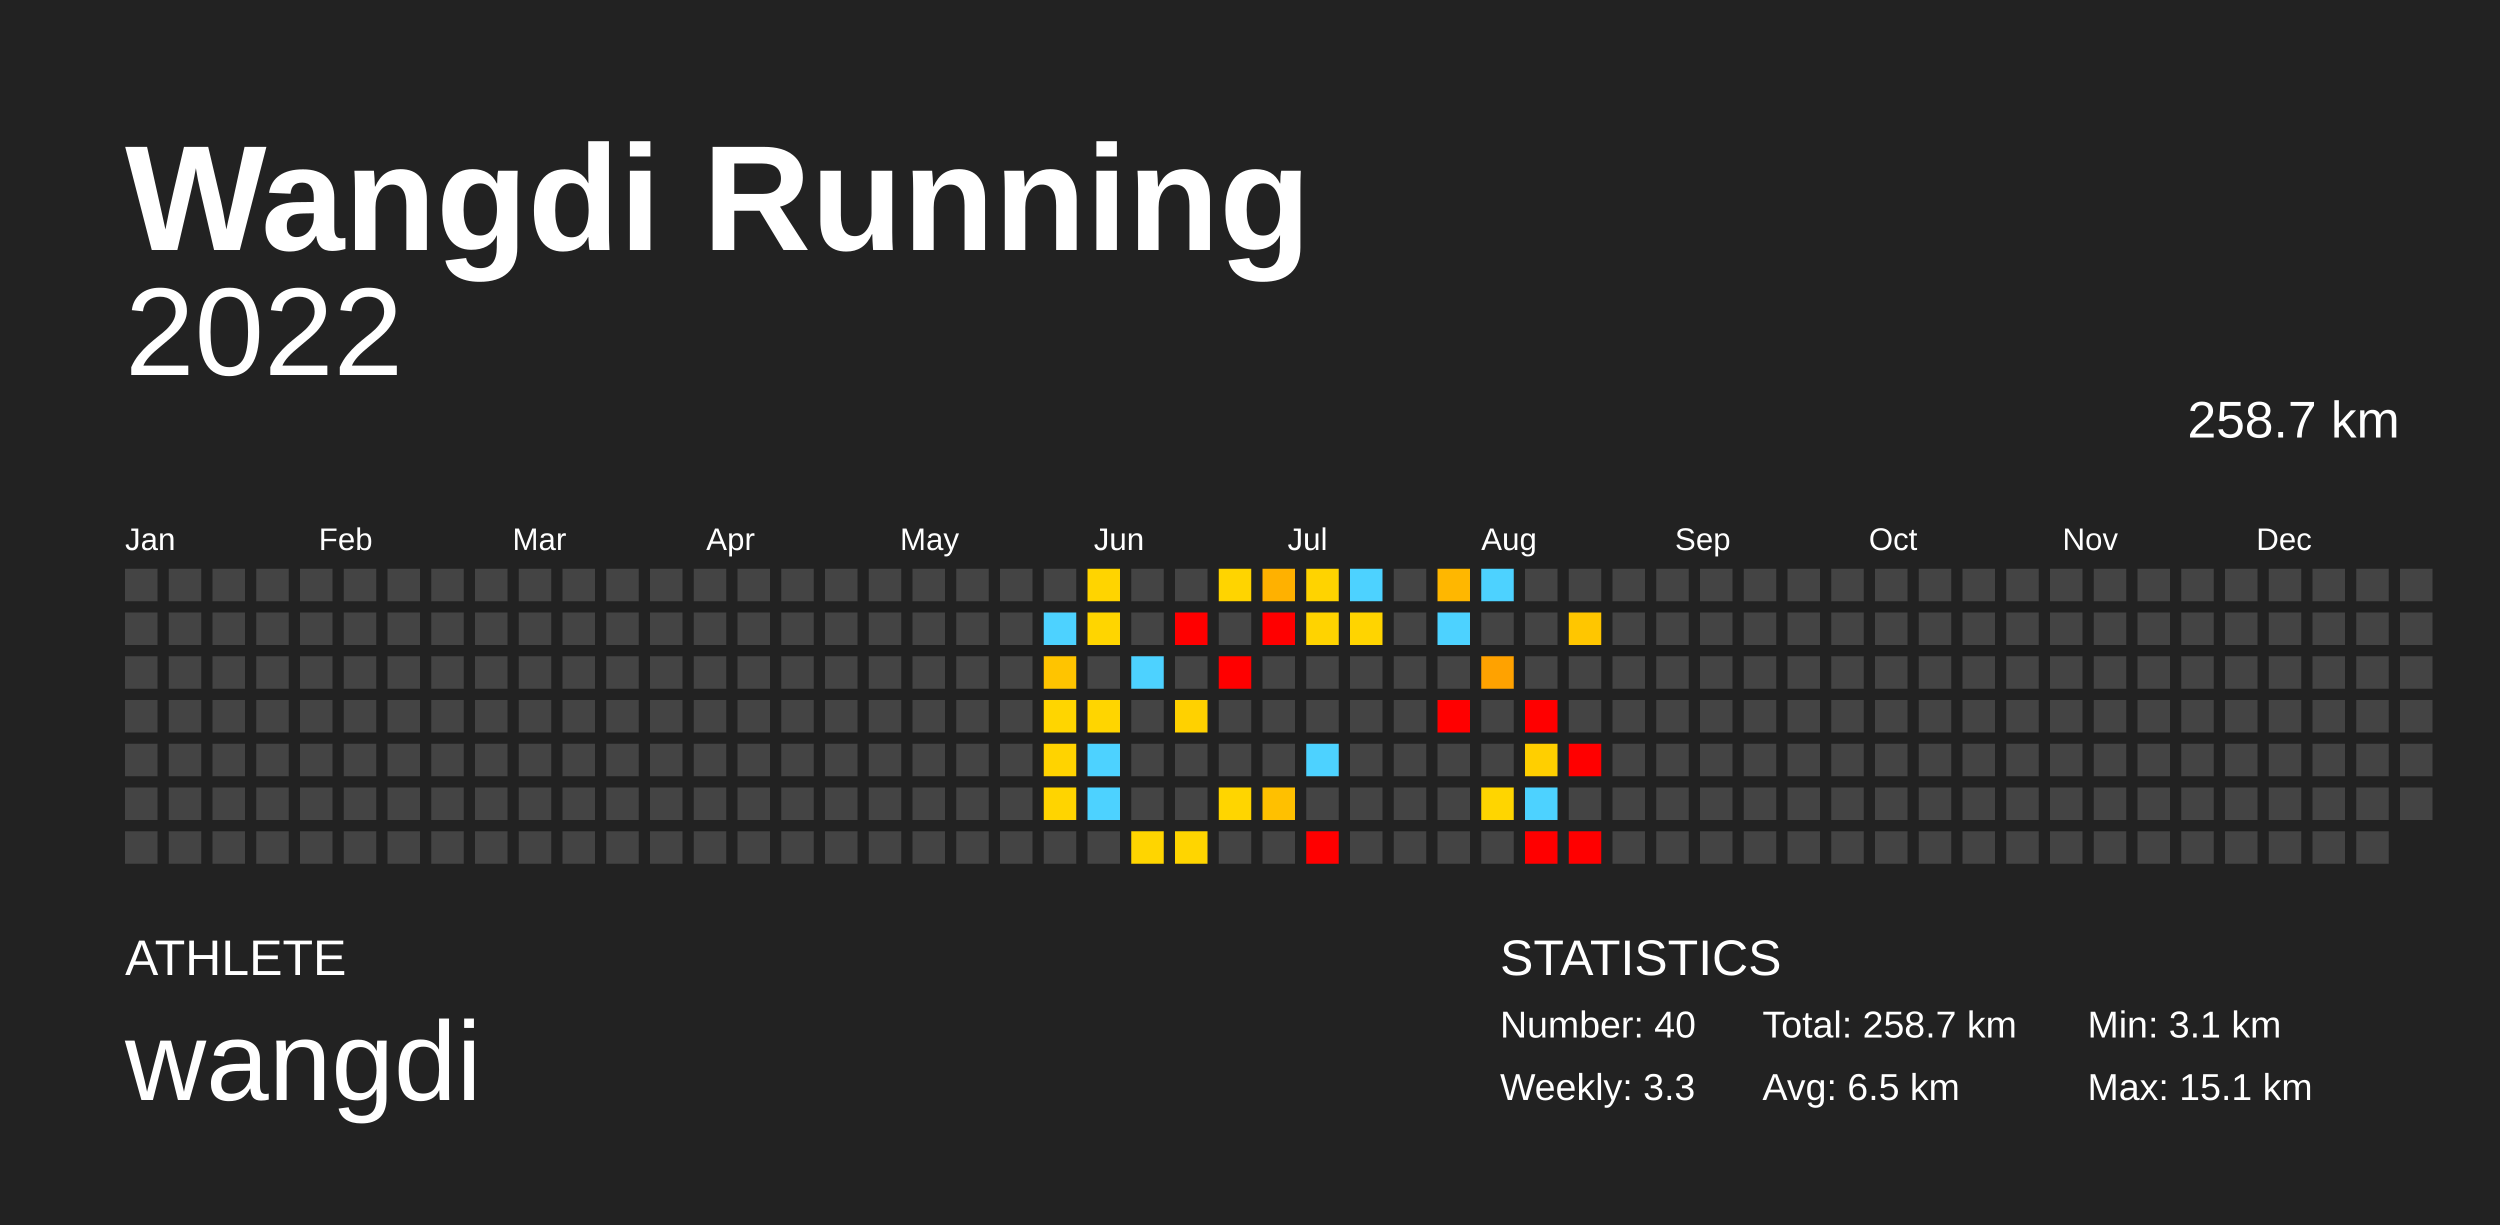
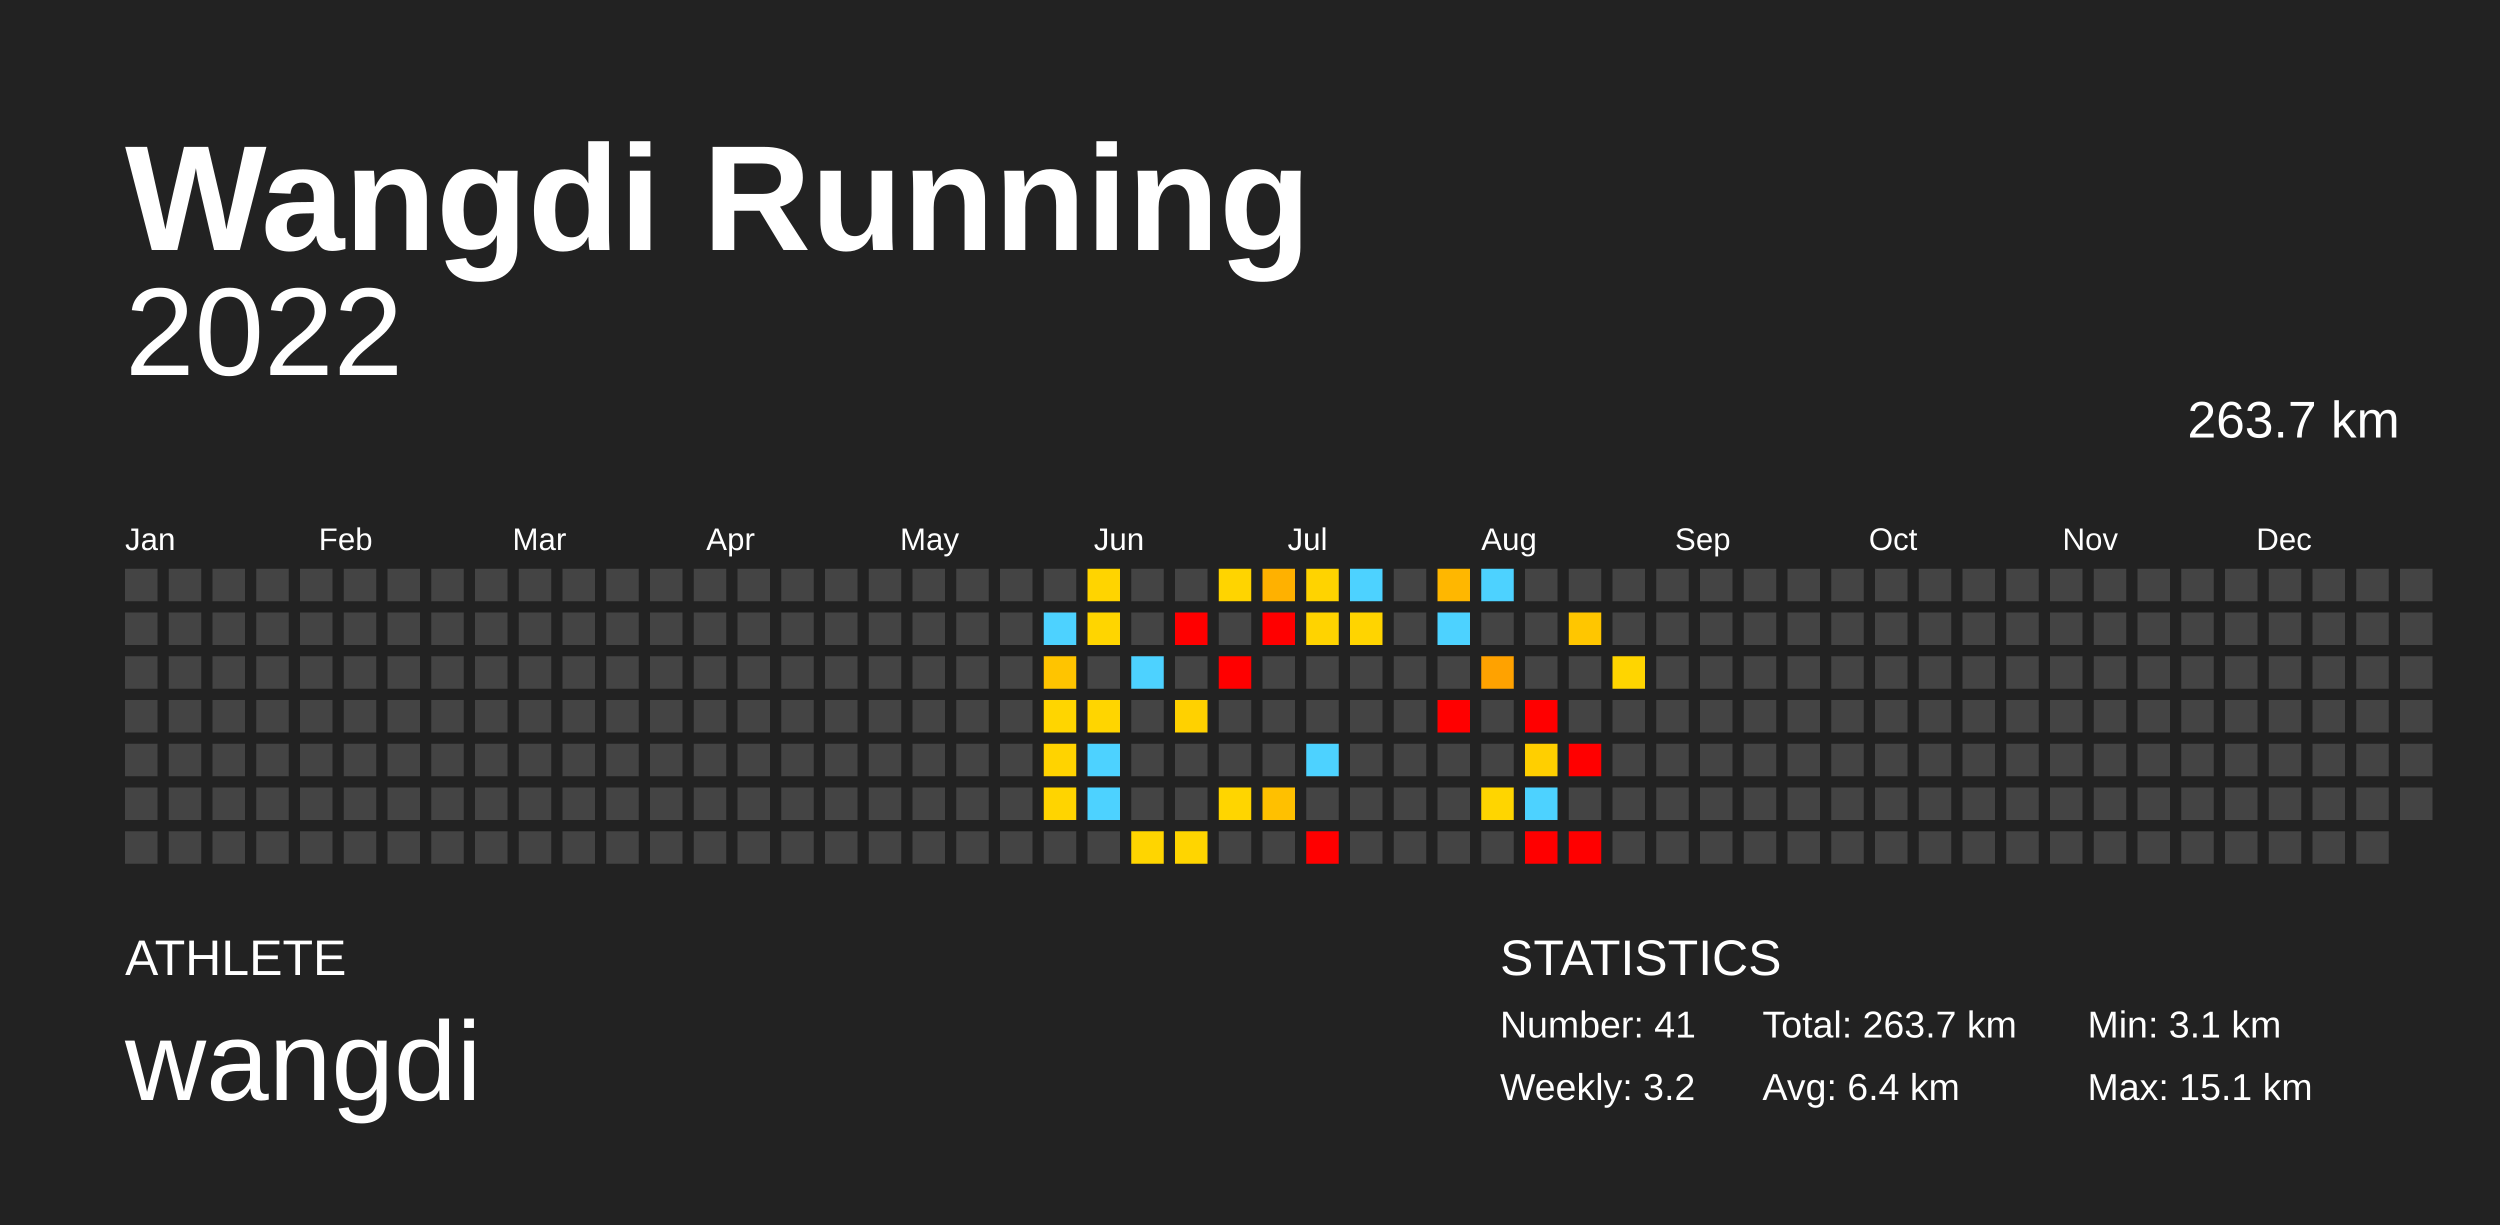
<svg xmlns="http://www.w3.org/2000/svg" baseProfile="full" height="98mm" version="1.1" viewBox="0,0,200,98" width="200mm">
  <defs />
  <rect fill="#222222" height="98" width="200" x="0" y="0" />
  <text fill="#FFFFFF" style="font-size:12px; font-family:Arial; font-weight:bold;" x="10" y="20">Wangdi Running</text>
  <text fill="#FFFFFF" style="font-size:4px; font-family:Arial" x="10" y="78">ATHLETE</text>
  <text fill="#FFFFFF" style="font-size:9px; font-family:Arial" x="10" y="88">wangdi</text>
  <text fill="#FFFFFF" style="font-size:4px; font-family:Arial" x="120" y="78">STATISTICS</text>
-   <text fill="#FFFFFF" style="font-size:3px; font-family:Arial" x="120" y="83">Number: 40</text>
-   <text fill="#FFFFFF" style="font-size:3px; font-family:Arial" x="120" y="88">Weekly: 3.3</text>
-   <text fill="#FFFFFF" style="font-size:3px; font-family:Arial" x="141" y="83">Total: 258.7 km</text>
-   <text fill="#FFFFFF" style="font-size:3px; font-family:Arial" x="141" y="88">Avg: 6.5 km</text>
+   <text fill="#FFFFFF" style="font-size:3px; font-family:Arial" x="120" y="83">Number: 41</text>
+   <text fill="#FFFFFF" style="font-size:3px; font-family:Arial" x="120" y="88">Weekly: 3.2</text>
+   <text fill="#FFFFFF" style="font-size:3px; font-family:Arial" x="141" y="83">Total: 263.7 km</text>
+   <text fill="#FFFFFF" style="font-size:3px; font-family:Arial" x="141" y="88">Avg: 6.4 km</text>
  <text fill="#FFFFFF" style="font-size:3px; font-family:Arial" x="167" y="83">Min: 3.1 km</text>
  <text fill="#FFFFFF" style="font-size:3px; font-family:Arial" x="167" y="88">Max: 15.1 km</text>
  <text alignment-baseline="hanging" fill="#FFFFFF" style="font-size:10.0px; font-family:Arial;" x="10" y="30">2022</text>
-   <text alignment-baseline="hanging" fill="#FFFFFF" style="font-size:4.125px; font-family:Arial;" x="175" y="35">258.7 km</text>
+   <text alignment-baseline="hanging" fill="#FFFFFF" style="font-size:4.125px; font-family:Arial;" x="175" y="35">263.7 km</text>
  <text fill="#FFFFFF" style="font-size:2.5px; font-family:Arial" x="10.0" y="44">Jan</text>
  <text fill="#FFFFFF" style="font-size:2.5px; font-family:Arial" x="25.5" y="44">Feb</text>
  <text fill="#FFFFFF" style="font-size:2.5px; font-family:Arial" x="41.0" y="44">Mar</text>
  <text fill="#FFFFFF" style="font-size:2.5px; font-family:Arial" x="56.5" y="44">Apr</text>
  <text fill="#FFFFFF" style="font-size:2.5px; font-family:Arial" x="72.0" y="44">May</text>
  <text fill="#FFFFFF" style="font-size:2.5px; font-family:Arial" x="87.5" y="44">Jun</text>
  <text fill="#FFFFFF" style="font-size:2.5px; font-family:Arial" x="103.0" y="44">Jul</text>
  <text fill="#FFFFFF" style="font-size:2.5px; font-family:Arial" x="118.5" y="44">Aug</text>
  <text fill="#FFFFFF" style="font-size:2.5px; font-family:Arial" x="134.0" y="44">Sep</text>
  <text fill="#FFFFFF" style="font-size:2.5px; font-family:Arial" x="149.5" y="44">Oct</text>
  <text fill="#FFFFFF" style="font-size:2.5px; font-family:Arial" x="165.0" y="44">Nov</text>
  <text fill="#FFFFFF" style="font-size:2.5px; font-family:Arial" x="180.5" y="44">Dec</text>
  <rect fill="#444444" height="2.6" width="2.6" x="10.0" y="45.5" />
  <rect fill="#444444" height="2.6" width="2.6" x="10.0" y="49.0" />
  <rect fill="#444444" height="2.6" width="2.6" x="10.0" y="52.5" />
  <rect fill="#444444" height="2.6" width="2.6" x="10.0" y="56.0" />
  <rect fill="#444444" height="2.6" width="2.6" x="10.0" y="59.5" />
  <rect fill="#444444" height="2.6" width="2.6" x="10.0" y="63.0" />
  <rect fill="#444444" height="2.6" width="2.6" x="10.0" y="66.5" />
  <rect fill="#444444" height="2.6" width="2.6" x="13.5" y="45.5" />
  <rect fill="#444444" height="2.6" width="2.6" x="13.5" y="49.0" />
  <rect fill="#444444" height="2.6" width="2.6" x="13.5" y="52.5" />
  <rect fill="#444444" height="2.6" width="2.6" x="13.5" y="56.0" />
  <rect fill="#444444" height="2.6" width="2.6" x="13.5" y="59.5" />
  <rect fill="#444444" height="2.6" width="2.6" x="13.5" y="63.0" />
  <rect fill="#444444" height="2.6" width="2.6" x="13.5" y="66.5" />
  <rect fill="#444444" height="2.6" width="2.6" x="17.0" y="45.5" />
  <rect fill="#444444" height="2.6" width="2.6" x="17.0" y="49.0" />
  <rect fill="#444444" height="2.6" width="2.6" x="17.0" y="52.5" />
  <rect fill="#444444" height="2.6" width="2.6" x="17.0" y="56.0" />
  <rect fill="#444444" height="2.6" width="2.6" x="17.0" y="59.5" />
  <rect fill="#444444" height="2.6" width="2.6" x="17.0" y="63.0" />
  <rect fill="#444444" height="2.6" width="2.6" x="17.0" y="66.5" />
  <rect fill="#444444" height="2.6" width="2.6" x="20.5" y="45.5" />
  <rect fill="#444444" height="2.6" width="2.6" x="20.5" y="49.0" />
  <rect fill="#444444" height="2.6" width="2.6" x="20.5" y="52.5" />
  <rect fill="#444444" height="2.6" width="2.6" x="20.5" y="56.0" />
  <rect fill="#444444" height="2.6" width="2.6" x="20.5" y="59.5" />
  <rect fill="#444444" height="2.6" width="2.6" x="20.5" y="63.0" />
  <rect fill="#444444" height="2.6" width="2.6" x="20.5" y="66.5" />
  <rect fill="#444444" height="2.6" width="2.6" x="24.0" y="45.5" />
  <rect fill="#444444" height="2.6" width="2.6" x="24.0" y="49.0" />
  <rect fill="#444444" height="2.6" width="2.6" x="24.0" y="52.5" />
  <rect fill="#444444" height="2.6" width="2.6" x="24.0" y="56.0" />
  <rect fill="#444444" height="2.6" width="2.6" x="24.0" y="59.5" />
  <rect fill="#444444" height="2.6" width="2.6" x="24.0" y="63.0" />
  <rect fill="#444444" height="2.6" width="2.6" x="24.0" y="66.5" />
  <rect fill="#444444" height="2.6" width="2.6" x="27.5" y="45.5" />
  <rect fill="#444444" height="2.6" width="2.6" x="27.5" y="49.0" />
  <rect fill="#444444" height="2.6" width="2.6" x="27.5" y="52.5" />
  <rect fill="#444444" height="2.6" width="2.6" x="27.5" y="56.0" />
  <rect fill="#444444" height="2.6" width="2.6" x="27.5" y="59.5" />
  <rect fill="#444444" height="2.6" width="2.6" x="27.5" y="63.0" />
  <rect fill="#444444" height="2.6" width="2.6" x="27.5" y="66.5" />
  <rect fill="#444444" height="2.6" width="2.6" x="31.0" y="45.5" />
  <rect fill="#444444" height="2.6" width="2.6" x="31.0" y="49.0" />
  <rect fill="#444444" height="2.6" width="2.6" x="31.0" y="52.5" />
  <rect fill="#444444" height="2.6" width="2.6" x="31.0" y="56.0" />
  <rect fill="#444444" height="2.6" width="2.6" x="31.0" y="59.5" />
  <rect fill="#444444" height="2.6" width="2.6" x="31.0" y="63.0" />
  <rect fill="#444444" height="2.6" width="2.6" x="31.0" y="66.5" />
  <rect fill="#444444" height="2.6" width="2.6" x="34.5" y="45.5" />
  <rect fill="#444444" height="2.6" width="2.6" x="34.5" y="49.0" />
  <rect fill="#444444" height="2.6" width="2.6" x="34.5" y="52.5" />
  <rect fill="#444444" height="2.6" width="2.6" x="34.5" y="56.0" />
  <rect fill="#444444" height="2.6" width="2.6" x="34.5" y="59.5" />
  <rect fill="#444444" height="2.6" width="2.6" x="34.5" y="63.0" />
  <rect fill="#444444" height="2.6" width="2.6" x="34.5" y="66.5" />
  <rect fill="#444444" height="2.6" width="2.6" x="38.0" y="45.5" />
  <rect fill="#444444" height="2.6" width="2.6" x="38.0" y="49.0" />
  <rect fill="#444444" height="2.6" width="2.6" x="38.0" y="52.5" />
  <rect fill="#444444" height="2.6" width="2.6" x="38.0" y="56.0" />
  <rect fill="#444444" height="2.6" width="2.6" x="38.0" y="59.5" />
  <rect fill="#444444" height="2.6" width="2.6" x="38.0" y="63.0" />
  <rect fill="#444444" height="2.6" width="2.6" x="38.0" y="66.5" />
  <rect fill="#444444" height="2.6" width="2.6" x="41.5" y="45.5" />
  <rect fill="#444444" height="2.6" width="2.6" x="41.5" y="49.0" />
  <rect fill="#444444" height="2.6" width="2.6" x="41.5" y="52.5" />
  <rect fill="#444444" height="2.6" width="2.6" x="41.5" y="56.0" />
  <rect fill="#444444" height="2.6" width="2.6" x="41.5" y="59.5" />
  <rect fill="#444444" height="2.6" width="2.6" x="41.5" y="63.0" />
  <rect fill="#444444" height="2.6" width="2.6" x="41.5" y="66.5" />
  <rect fill="#444444" height="2.6" width="2.6" x="45.0" y="45.5" />
  <rect fill="#444444" height="2.6" width="2.6" x="45.0" y="49.0" />
  <rect fill="#444444" height="2.6" width="2.6" x="45.0" y="52.5" />
  <rect fill="#444444" height="2.6" width="2.6" x="45.0" y="56.0" />
  <rect fill="#444444" height="2.6" width="2.6" x="45.0" y="59.5" />
  <rect fill="#444444" height="2.6" width="2.6" x="45.0" y="63.0" />
  <rect fill="#444444" height="2.6" width="2.6" x="45.0" y="66.5" />
  <rect fill="#444444" height="2.6" width="2.6" x="48.5" y="45.5" />
  <rect fill="#444444" height="2.6" width="2.6" x="48.5" y="49.0" />
  <rect fill="#444444" height="2.6" width="2.6" x="48.5" y="52.5" />
  <rect fill="#444444" height="2.6" width="2.6" x="48.5" y="56.0" />
  <rect fill="#444444" height="2.6" width="2.6" x="48.5" y="59.5" />
  <rect fill="#444444" height="2.6" width="2.6" x="48.5" y="63.0" />
  <rect fill="#444444" height="2.6" width="2.6" x="48.5" y="66.5" />
  <rect fill="#444444" height="2.6" width="2.6" x="52.0" y="45.5" />
  <rect fill="#444444" height="2.6" width="2.6" x="52.0" y="49.0" />
  <rect fill="#444444" height="2.6" width="2.6" x="52.0" y="52.5" />
  <rect fill="#444444" height="2.6" width="2.6" x="52.0" y="56.0" />
  <rect fill="#444444" height="2.6" width="2.6" x="52.0" y="59.5" />
  <rect fill="#444444" height="2.6" width="2.6" x="52.0" y="63.0" />
  <rect fill="#444444" height="2.6" width="2.6" x="52.0" y="66.5" />
  <rect fill="#444444" height="2.6" width="2.6" x="55.5" y="45.5" />
  <rect fill="#444444" height="2.6" width="2.6" x="55.5" y="49.0" />
  <rect fill="#444444" height="2.6" width="2.6" x="55.5" y="52.5" />
  <rect fill="#444444" height="2.6" width="2.6" x="55.5" y="56.0" />
  <rect fill="#444444" height="2.6" width="2.6" x="55.5" y="59.5" />
  <rect fill="#444444" height="2.6" width="2.6" x="55.5" y="63.0" />
  <rect fill="#444444" height="2.6" width="2.6" x="55.5" y="66.5" />
  <rect fill="#444444" height="2.6" width="2.6" x="59.0" y="45.5" />
  <rect fill="#444444" height="2.6" width="2.6" x="59.0" y="49.0" />
  <rect fill="#444444" height="2.6" width="2.6" x="59.0" y="52.5" />
  <rect fill="#444444" height="2.6" width="2.6" x="59.0" y="56.0" />
  <rect fill="#444444" height="2.6" width="2.6" x="59.0" y="59.5" />
  <rect fill="#444444" height="2.6" width="2.6" x="59.0" y="63.0" />
  <rect fill="#444444" height="2.6" width="2.6" x="59.0" y="66.5" />
  <rect fill="#444444" height="2.6" width="2.6" x="62.5" y="45.5" />
  <rect fill="#444444" height="2.6" width="2.6" x="62.5" y="49.0" />
  <rect fill="#444444" height="2.6" width="2.6" x="62.5" y="52.5" />
  <rect fill="#444444" height="2.6" width="2.6" x="62.5" y="56.0" />
  <rect fill="#444444" height="2.6" width="2.6" x="62.5" y="59.5" />
  <rect fill="#444444" height="2.6" width="2.6" x="62.5" y="63.0" />
  <rect fill="#444444" height="2.6" width="2.6" x="62.5" y="66.5" />
  <rect fill="#444444" height="2.6" width="2.6" x="66.0" y="45.5" />
  <rect fill="#444444" height="2.6" width="2.6" x="66.0" y="49.0" />
  <rect fill="#444444" height="2.6" width="2.6" x="66.0" y="52.5" />
  <rect fill="#444444" height="2.6" width="2.6" x="66.0" y="56.0" />
  <rect fill="#444444" height="2.6" width="2.6" x="66.0" y="59.5" />
  <rect fill="#444444" height="2.6" width="2.6" x="66.0" y="63.0" />
  <rect fill="#444444" height="2.6" width="2.6" x="66.0" y="66.5" />
  <rect fill="#444444" height="2.6" width="2.6" x="69.5" y="45.5" />
  <rect fill="#444444" height="2.6" width="2.6" x="69.5" y="49.0" />
  <rect fill="#444444" height="2.6" width="2.6" x="69.5" y="52.5" />
  <rect fill="#444444" height="2.6" width="2.6" x="69.5" y="56.0" />
  <rect fill="#444444" height="2.6" width="2.6" x="69.5" y="59.5" />
  <rect fill="#444444" height="2.6" width="2.6" x="69.5" y="63.0" />
  <rect fill="#444444" height="2.6" width="2.6" x="69.5" y="66.5" />
  <rect fill="#444444" height="2.6" width="2.6" x="73.0" y="45.5" />
  <rect fill="#444444" height="2.6" width="2.6" x="73.0" y="49.0" />
  <rect fill="#444444" height="2.6" width="2.6" x="73.0" y="52.5" />
  <rect fill="#444444" height="2.6" width="2.6" x="73.0" y="56.0" />
  <rect fill="#444444" height="2.6" width="2.6" x="73.0" y="59.5" />
  <rect fill="#444444" height="2.6" width="2.6" x="73.0" y="63.0" />
  <rect fill="#444444" height="2.6" width="2.6" x="73.0" y="66.5" />
  <rect fill="#444444" height="2.6" width="2.6" x="76.5" y="45.5" />
  <rect fill="#444444" height="2.6" width="2.6" x="76.5" y="49.0" />
  <rect fill="#444444" height="2.6" width="2.6" x="76.5" y="52.5" />
  <rect fill="#444444" height="2.6" width="2.6" x="76.5" y="56.0" />
  <rect fill="#444444" height="2.6" width="2.6" x="76.5" y="59.5" />
  <rect fill="#444444" height="2.6" width="2.6" x="76.5" y="63.0" />
  <rect fill="#444444" height="2.6" width="2.6" x="76.5" y="66.5" />
  <rect fill="#444444" height="2.6" width="2.6" x="80.0" y="45.5" />
  <rect fill="#444444" height="2.6" width="2.6" x="80.0" y="49.0" />
  <rect fill="#444444" height="2.6" width="2.6" x="80.0" y="52.5" />
  <rect fill="#444444" height="2.6" width="2.6" x="80.0" y="56.0" />
  <rect fill="#444444" height="2.6" width="2.6" x="80.0" y="59.5" />
  <rect fill="#444444" height="2.6" width="2.6" x="80.0" y="63.0" />
  <rect fill="#444444" height="2.6" width="2.6" x="80.0" y="66.5" />
  <rect fill="#444444" height="2.6" width="2.6" x="83.5" y="45.5" />
  <rect fill="#4dd2ff" height="2.6" width="2.6" x="83.5" y="49.0" />
  <rect fill="#ffc400" height="2.6" width="2.6" x="83.5" y="52.5" />
  <rect fill="#ffd500" height="2.6" width="2.6" x="83.5" y="56.0" />
  <rect fill="#ffd300" height="2.6" width="2.6" x="83.5" y="59.5" />
  <rect fill="#ffd400" height="2.6" width="2.6" x="83.5" y="63.0" />
  <rect fill="#444444" height="2.6" width="2.6" x="83.5" y="66.5" />
  <rect fill="#ffd400" height="2.6" width="2.6" x="87.0" y="45.5" />
  <rect fill="#ffd500" height="2.6" width="2.6" x="87.0" y="49.0" />
  <rect fill="#444444" height="2.6" width="2.6" x="87.0" y="52.5" />
  <rect fill="#ffd500" height="2.6" width="2.6" x="87.0" y="56.0" />
  <rect fill="#4dd2ff" height="2.6" width="2.6" x="87.0" y="59.5" />
  <rect fill="#4dd2ff" height="2.6" width="2.6" x="87.0" y="63.0" />
  <rect fill="#444444" height="2.6" width="2.6" x="87.0" y="66.5" />
  <rect fill="#444444" height="2.6" width="2.6" x="90.5" y="45.5" />
  <rect fill="#444444" height="2.6" width="2.6" x="90.5" y="49.0" />
  <rect fill="#4dd2ff" height="2.6" width="2.6" x="90.5" y="52.5" />
  <rect fill="#444444" height="2.6" width="2.6" x="90.5" y="56.0" />
  <rect fill="#444444" height="2.6" width="2.6" x="90.5" y="59.5" />
  <rect fill="#444444" height="2.6" width="2.6" x="90.5" y="63.0" />
  <rect fill="#ffd500" height="2.6" width="2.6" x="90.5" y="66.5" />
  <rect fill="#444444" height="2.6" width="2.6" x="94.0" y="45.5" />
  <rect fill="red" height="2.6" width="2.6" x="94.0" y="49.0" />
  <rect fill="#444444" height="2.6" width="2.6" x="94.0" y="52.5" />
  <rect fill="#ffd100" height="2.6" width="2.6" x="94.0" y="56.0" />
  <rect fill="#444444" height="2.6" width="2.6" x="94.0" y="59.5" />
  <rect fill="#444444" height="2.6" width="2.6" x="94.0" y="63.0" />
  <rect fill="#ffd500" height="2.6" width="2.6" x="94.0" y="66.5" />
  <rect fill="#ffd400" height="2.6" width="2.6" x="97.5" y="45.5" />
  <rect fill="#444444" height="2.6" width="2.6" x="97.5" y="49.0" />
  <rect fill="red" height="2.6" width="2.6" x="97.5" y="52.5" />
  <rect fill="#444444" height="2.6" width="2.6" x="97.5" y="56.0" />
  <rect fill="#444444" height="2.6" width="2.6" x="97.5" y="59.5" />
  <rect fill="#ffd500" height="2.6" width="2.6" x="97.5" y="63.0" />
  <rect fill="#444444" height="2.6" width="2.6" x="97.5" y="66.5" />
  <rect fill="#ffb100" height="2.6" width="2.6" x="101.0" y="45.5" />
  <rect fill="red" height="2.6" width="2.6" x="101.0" y="49.0" />
  <rect fill="#444444" height="2.6" width="2.6" x="101.0" y="52.5" />
  <rect fill="#444444" height="2.6" width="2.6" x="101.0" y="56.0" />
  <rect fill="#444444" height="2.6" width="2.6" x="101.0" y="59.5" />
  <rect fill="#ffc000" height="2.6" width="2.6" x="101.0" y="63.0" />
  <rect fill="#444444" height="2.6" width="2.6" x="101.0" y="66.5" />
  <rect fill="#ffd300" height="2.6" width="2.6" x="104.5" y="45.5" />
  <rect fill="#ffd300" height="2.6" width="2.6" x="104.5" y="49.0" />
  <rect fill="#444444" height="2.6" width="2.6" x="104.5" y="52.5" />
  <rect fill="#444444" height="2.6" width="2.6" x="104.5" y="56.0" />
  <rect fill="#4dd2ff" height="2.6" width="2.6" x="104.5" y="59.5" />
  <rect fill="#444444" height="2.6" width="2.6" x="104.5" y="63.0" />
  <rect fill="red" height="2.6" width="2.6" x="104.5" y="66.5" />
  <rect fill="#4dd2ff" height="2.6" width="2.6" x="108.0" y="45.5" />
  <rect fill="#ffd400" height="2.6" width="2.6" x="108.0" y="49.0" />
  <rect fill="#444444" height="2.6" width="2.6" x="108.0" y="52.5" />
  <rect fill="#444444" height="2.6" width="2.6" x="108.0" y="56.0" />
  <rect fill="#444444" height="2.6" width="2.6" x="108.0" y="59.5" />
  <rect fill="#444444" height="2.6" width="2.6" x="108.0" y="63.0" />
  <rect fill="#444444" height="2.6" width="2.6" x="108.0" y="66.5" />
  <rect fill="#444444" height="2.6" width="2.6" x="111.5" y="45.5" />
  <rect fill="#444444" height="2.6" width="2.6" x="111.5" y="49.0" />
  <rect fill="#444444" height="2.6" width="2.6" x="111.5" y="52.5" />
  <rect fill="#444444" height="2.6" width="2.6" x="111.5" y="56.0" />
  <rect fill="#444444" height="2.6" width="2.6" x="111.5" y="59.5" />
  <rect fill="#444444" height="2.6" width="2.6" x="111.5" y="63.0" />
  <rect fill="#444444" height="2.6" width="2.6" x="111.5" y="66.5" />
  <rect fill="#ffb700" height="2.6" width="2.6" x="115.0" y="45.5" />
  <rect fill="#4dd2ff" height="2.6" width="2.6" x="115.0" y="49.0" />
  <rect fill="#444444" height="2.6" width="2.6" x="115.0" y="52.5" />
  <rect fill="red" height="2.6" width="2.6" x="115.0" y="56.0" />
  <rect fill="#444444" height="2.6" width="2.6" x="115.0" y="59.5" />
  <rect fill="#444444" height="2.6" width="2.6" x="115.0" y="63.0" />
  <rect fill="#444444" height="2.6" width="2.6" x="115.0" y="66.5" />
  <rect fill="#4dd2ff" height="2.6" width="2.6" x="118.5" y="45.5" />
  <rect fill="#444444" height="2.6" width="2.6" x="118.5" y="49.0" />
  <rect fill="#ffa200" height="2.6" width="2.6" x="118.5" y="52.5" />
  <rect fill="#444444" height="2.6" width="2.6" x="118.5" y="56.0" />
  <rect fill="#444444" height="2.6" width="2.6" x="118.5" y="59.5" />
  <rect fill="#ffd500" height="2.6" width="2.6" x="118.5" y="63.0" />
  <rect fill="#444444" height="2.6" width="2.6" x="118.5" y="66.5" />
  <rect fill="#444444" height="2.6" width="2.6" x="122.0" y="45.5" />
  <rect fill="#444444" height="2.6" width="2.6" x="122.0" y="49.0" />
  <rect fill="#444444" height="2.6" width="2.6" x="122.0" y="52.5" />
  <rect fill="red" height="2.6" width="2.6" x="122.0" y="56.0" />
  <rect fill="#ffcf00" height="2.6" width="2.6" x="122.0" y="59.5" />
  <rect fill="#4dd2ff" height="2.6" width="2.6" x="122.0" y="63.0" />
  <rect fill="red" height="2.6" width="2.6" x="122.0" y="66.5" />
  <rect fill="#444444" height="2.6" width="2.6" x="125.5" y="45.5" />
  <rect fill="#ffc600" height="2.6" width="2.6" x="125.5" y="49.0" />
  <rect fill="#444444" height="2.6" width="2.6" x="125.5" y="52.5" />
  <rect fill="#444444" height="2.6" width="2.6" x="125.5" y="56.0" />
  <rect fill="red" height="2.6" width="2.6" x="125.5" y="59.5" />
  <rect fill="#444444" height="2.6" width="2.6" x="125.5" y="63.0" />
  <rect fill="red" height="2.6" width="2.6" x="125.5" y="66.5" />
  <rect fill="#444444" height="2.6" width="2.6" x="129.0" y="45.5" />
  <rect fill="#444444" height="2.6" width="2.6" x="129.0" y="49.0" />
-   <rect fill="#444444" height="2.6" width="2.6" x="129.0" y="52.5" />
+   <rect fill="#ffd500" height="2.6" width="2.6" x="129.0" y="52.5" />
  <rect fill="#444444" height="2.6" width="2.6" x="129.0" y="56.0" />
  <rect fill="#444444" height="2.6" width="2.6" x="129.0" y="59.5" />
  <rect fill="#444444" height="2.6" width="2.6" x="129.0" y="63.0" />
  <rect fill="#444444" height="2.6" width="2.6" x="129.0" y="66.5" />
  <rect fill="#444444" height="2.6" width="2.6" x="132.5" y="45.5" />
  <rect fill="#444444" height="2.6" width="2.6" x="132.5" y="49.0" />
  <rect fill="#444444" height="2.6" width="2.6" x="132.5" y="52.5" />
  <rect fill="#444444" height="2.6" width="2.6" x="132.5" y="56.0" />
  <rect fill="#444444" height="2.6" width="2.6" x="132.5" y="59.5" />
  <rect fill="#444444" height="2.6" width="2.6" x="132.5" y="63.0" />
  <rect fill="#444444" height="2.6" width="2.6" x="132.5" y="66.5" />
  <rect fill="#444444" height="2.6" width="2.6" x="136.0" y="45.5" />
  <rect fill="#444444" height="2.6" width="2.6" x="136.0" y="49.0" />
  <rect fill="#444444" height="2.6" width="2.6" x="136.0" y="52.5" />
  <rect fill="#444444" height="2.6" width="2.6" x="136.0" y="56.0" />
  <rect fill="#444444" height="2.6" width="2.6" x="136.0" y="59.5" />
  <rect fill="#444444" height="2.6" width="2.6" x="136.0" y="63.0" />
  <rect fill="#444444" height="2.6" width="2.6" x="136.0" y="66.5" />
  <rect fill="#444444" height="2.6" width="2.6" x="139.5" y="45.5" />
  <rect fill="#444444" height="2.6" width="2.6" x="139.5" y="49.0" />
  <rect fill="#444444" height="2.6" width="2.6" x="139.5" y="52.5" />
  <rect fill="#444444" height="2.6" width="2.6" x="139.5" y="56.0" />
  <rect fill="#444444" height="2.6" width="2.6" x="139.5" y="59.5" />
  <rect fill="#444444" height="2.6" width="2.6" x="139.5" y="63.0" />
  <rect fill="#444444" height="2.6" width="2.6" x="139.5" y="66.5" />
  <rect fill="#444444" height="2.6" width="2.6" x="143.0" y="45.5" />
  <rect fill="#444444" height="2.6" width="2.6" x="143.0" y="49.0" />
  <rect fill="#444444" height="2.6" width="2.6" x="143.0" y="52.5" />
  <rect fill="#444444" height="2.6" width="2.6" x="143.0" y="56.0" />
  <rect fill="#444444" height="2.6" width="2.6" x="143.0" y="59.5" />
  <rect fill="#444444" height="2.6" width="2.6" x="143.0" y="63.0" />
  <rect fill="#444444" height="2.6" width="2.6" x="143.0" y="66.5" />
  <rect fill="#444444" height="2.6" width="2.6" x="146.5" y="45.5" />
  <rect fill="#444444" height="2.6" width="2.6" x="146.5" y="49.0" />
  <rect fill="#444444" height="2.6" width="2.6" x="146.5" y="52.5" />
  <rect fill="#444444" height="2.6" width="2.6" x="146.5" y="56.0" />
  <rect fill="#444444" height="2.6" width="2.6" x="146.5" y="59.5" />
  <rect fill="#444444" height="2.6" width="2.6" x="146.5" y="63.0" />
  <rect fill="#444444" height="2.6" width="2.6" x="146.5" y="66.5" />
  <rect fill="#444444" height="2.6" width="2.6" x="150.0" y="45.5" />
  <rect fill="#444444" height="2.6" width="2.6" x="150.0" y="49.0" />
  <rect fill="#444444" height="2.6" width="2.6" x="150.0" y="52.5" />
  <rect fill="#444444" height="2.6" width="2.6" x="150.0" y="56.0" />
  <rect fill="#444444" height="2.6" width="2.6" x="150.0" y="59.5" />
  <rect fill="#444444" height="2.6" width="2.6" x="150.0" y="63.0" />
  <rect fill="#444444" height="2.6" width="2.6" x="150.0" y="66.5" />
  <rect fill="#444444" height="2.6" width="2.6" x="153.5" y="45.5" />
  <rect fill="#444444" height="2.6" width="2.6" x="153.5" y="49.0" />
  <rect fill="#444444" height="2.6" width="2.6" x="153.5" y="52.5" />
  <rect fill="#444444" height="2.6" width="2.6" x="153.5" y="56.0" />
  <rect fill="#444444" height="2.6" width="2.6" x="153.5" y="59.5" />
  <rect fill="#444444" height="2.6" width="2.6" x="153.5" y="63.0" />
  <rect fill="#444444" height="2.6" width="2.6" x="153.5" y="66.5" />
  <rect fill="#444444" height="2.6" width="2.6" x="157.0" y="45.5" />
  <rect fill="#444444" height="2.6" width="2.6" x="157.0" y="49.0" />
  <rect fill="#444444" height="2.6" width="2.6" x="157.0" y="52.5" />
  <rect fill="#444444" height="2.6" width="2.6" x="157.0" y="56.0" />
  <rect fill="#444444" height="2.6" width="2.6" x="157.0" y="59.5" />
  <rect fill="#444444" height="2.6" width="2.6" x="157.0" y="63.0" />
  <rect fill="#444444" height="2.6" width="2.6" x="157.0" y="66.5" />
  <rect fill="#444444" height="2.6" width="2.6" x="160.5" y="45.5" />
  <rect fill="#444444" height="2.6" width="2.6" x="160.5" y="49.0" />
  <rect fill="#444444" height="2.6" width="2.6" x="160.5" y="52.5" />
  <rect fill="#444444" height="2.6" width="2.6" x="160.5" y="56.0" />
  <rect fill="#444444" height="2.6" width="2.6" x="160.5" y="59.5" />
  <rect fill="#444444" height="2.6" width="2.6" x="160.5" y="63.0" />
  <rect fill="#444444" height="2.6" width="2.6" x="160.5" y="66.5" />
  <rect fill="#444444" height="2.6" width="2.6" x="164.0" y="45.5" />
  <rect fill="#444444" height="2.6" width="2.6" x="164.0" y="49.0" />
  <rect fill="#444444" height="2.6" width="2.6" x="164.0" y="52.5" />
  <rect fill="#444444" height="2.6" width="2.6" x="164.0" y="56.0" />
  <rect fill="#444444" height="2.6" width="2.6" x="164.0" y="59.5" />
  <rect fill="#444444" height="2.6" width="2.6" x="164.0" y="63.0" />
  <rect fill="#444444" height="2.6" width="2.6" x="164.0" y="66.5" />
  <rect fill="#444444" height="2.6" width="2.6" x="167.5" y="45.5" />
  <rect fill="#444444" height="2.6" width="2.6" x="167.5" y="49.0" />
  <rect fill="#444444" height="2.6" width="2.6" x="167.5" y="52.5" />
  <rect fill="#444444" height="2.6" width="2.6" x="167.5" y="56.0" />
  <rect fill="#444444" height="2.6" width="2.6" x="167.5" y="59.5" />
  <rect fill="#444444" height="2.6" width="2.6" x="167.5" y="63.0" />
  <rect fill="#444444" height="2.6" width="2.6" x="167.5" y="66.5" />
  <rect fill="#444444" height="2.6" width="2.6" x="171.0" y="45.5" />
  <rect fill="#444444" height="2.6" width="2.6" x="171.0" y="49.0" />
  <rect fill="#444444" height="2.6" width="2.6" x="171.0" y="52.5" />
  <rect fill="#444444" height="2.6" width="2.6" x="171.0" y="56.0" />
  <rect fill="#444444" height="2.6" width="2.6" x="171.0" y="59.5" />
  <rect fill="#444444" height="2.6" width="2.6" x="171.0" y="63.0" />
  <rect fill="#444444" height="2.6" width="2.6" x="171.0" y="66.5" />
  <rect fill="#444444" height="2.6" width="2.6" x="174.5" y="45.5" />
  <rect fill="#444444" height="2.6" width="2.6" x="174.5" y="49.0" />
  <rect fill="#444444" height="2.6" width="2.6" x="174.5" y="52.5" />
  <rect fill="#444444" height="2.6" width="2.6" x="174.5" y="56.0" />
  <rect fill="#444444" height="2.6" width="2.6" x="174.5" y="59.5" />
  <rect fill="#444444" height="2.6" width="2.6" x="174.5" y="63.0" />
  <rect fill="#444444" height="2.6" width="2.6" x="174.5" y="66.5" />
  <rect fill="#444444" height="2.6" width="2.6" x="178.0" y="45.5" />
  <rect fill="#444444" height="2.6" width="2.6" x="178.0" y="49.0" />
  <rect fill="#444444" height="2.6" width="2.6" x="178.0" y="52.5" />
  <rect fill="#444444" height="2.6" width="2.6" x="178.0" y="56.0" />
  <rect fill="#444444" height="2.6" width="2.6" x="178.0" y="59.5" />
  <rect fill="#444444" height="2.6" width="2.6" x="178.0" y="63.0" />
  <rect fill="#444444" height="2.6" width="2.6" x="178.0" y="66.5" />
  <rect fill="#444444" height="2.6" width="2.6" x="181.5" y="45.5" />
  <rect fill="#444444" height="2.6" width="2.6" x="181.5" y="49.0" />
  <rect fill="#444444" height="2.6" width="2.6" x="181.5" y="52.5" />
  <rect fill="#444444" height="2.6" width="2.6" x="181.5" y="56.0" />
  <rect fill="#444444" height="2.6" width="2.6" x="181.5" y="59.5" />
  <rect fill="#444444" height="2.6" width="2.6" x="181.5" y="63.0" />
  <rect fill="#444444" height="2.6" width="2.6" x="181.5" y="66.5" />
  <rect fill="#444444" height="2.6" width="2.6" x="185.0" y="45.5" />
  <rect fill="#444444" height="2.6" width="2.6" x="185.0" y="49.0" />
  <rect fill="#444444" height="2.6" width="2.6" x="185.0" y="52.5" />
  <rect fill="#444444" height="2.6" width="2.6" x="185.0" y="56.0" />
  <rect fill="#444444" height="2.6" width="2.6" x="185.0" y="59.5" />
  <rect fill="#444444" height="2.6" width="2.6" x="185.0" y="63.0" />
  <rect fill="#444444" height="2.6" width="2.6" x="185.0" y="66.5" />
  <rect fill="#444444" height="2.6" width="2.6" x="188.5" y="45.5" />
  <rect fill="#444444" height="2.6" width="2.6" x="188.5" y="49.0" />
  <rect fill="#444444" height="2.6" width="2.6" x="188.5" y="52.5" />
  <rect fill="#444444" height="2.6" width="2.6" x="188.5" y="56.0" />
  <rect fill="#444444" height="2.6" width="2.6" x="188.5" y="59.5" />
  <rect fill="#444444" height="2.6" width="2.6" x="188.5" y="63.0" />
  <rect fill="#444444" height="2.6" width="2.6" x="188.5" y="66.5" />
  <rect fill="#444444" height="2.6" width="2.6" x="192.0" y="45.5" />
  <rect fill="#444444" height="2.6" width="2.6" x="192.0" y="49.0" />
  <rect fill="#444444" height="2.6" width="2.6" x="192.0" y="52.5" />
  <rect fill="#444444" height="2.6" width="2.6" x="192.0" y="56.0" />
  <rect fill="#444444" height="2.6" width="2.6" x="192.0" y="59.5" />
  <rect fill="#444444" height="2.6" width="2.6" x="192.0" y="63.0" />
</svg>
